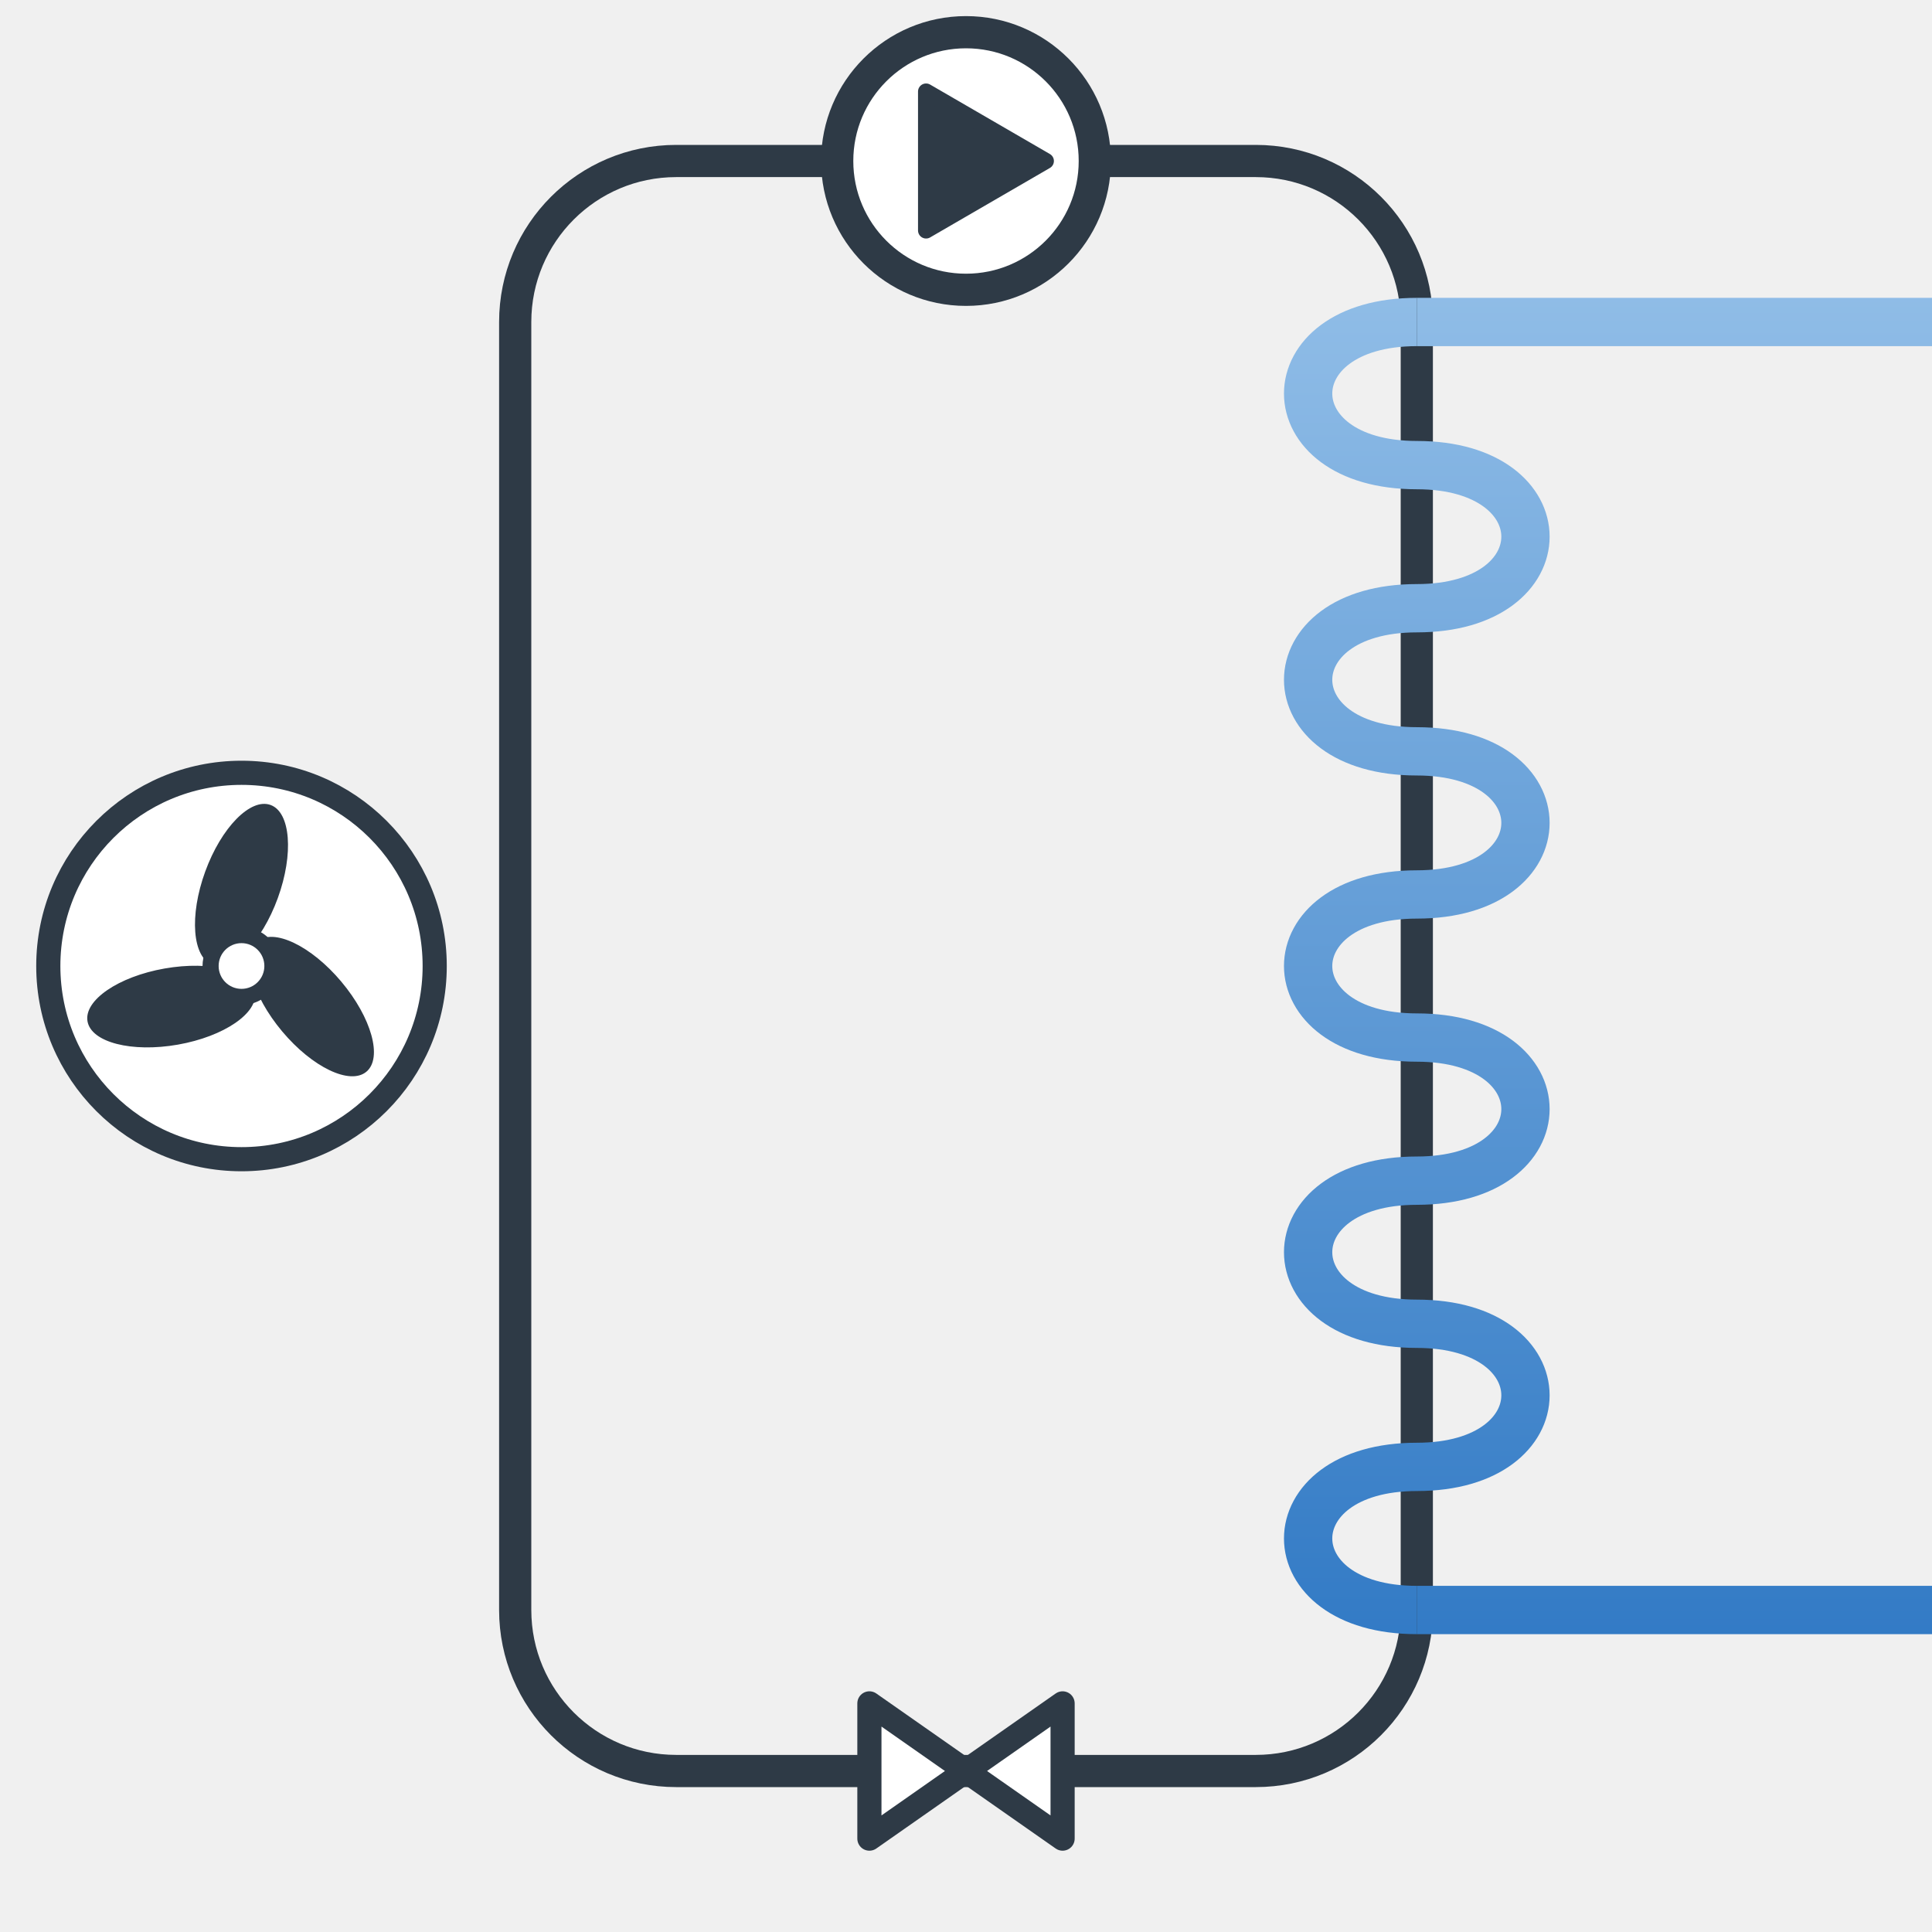
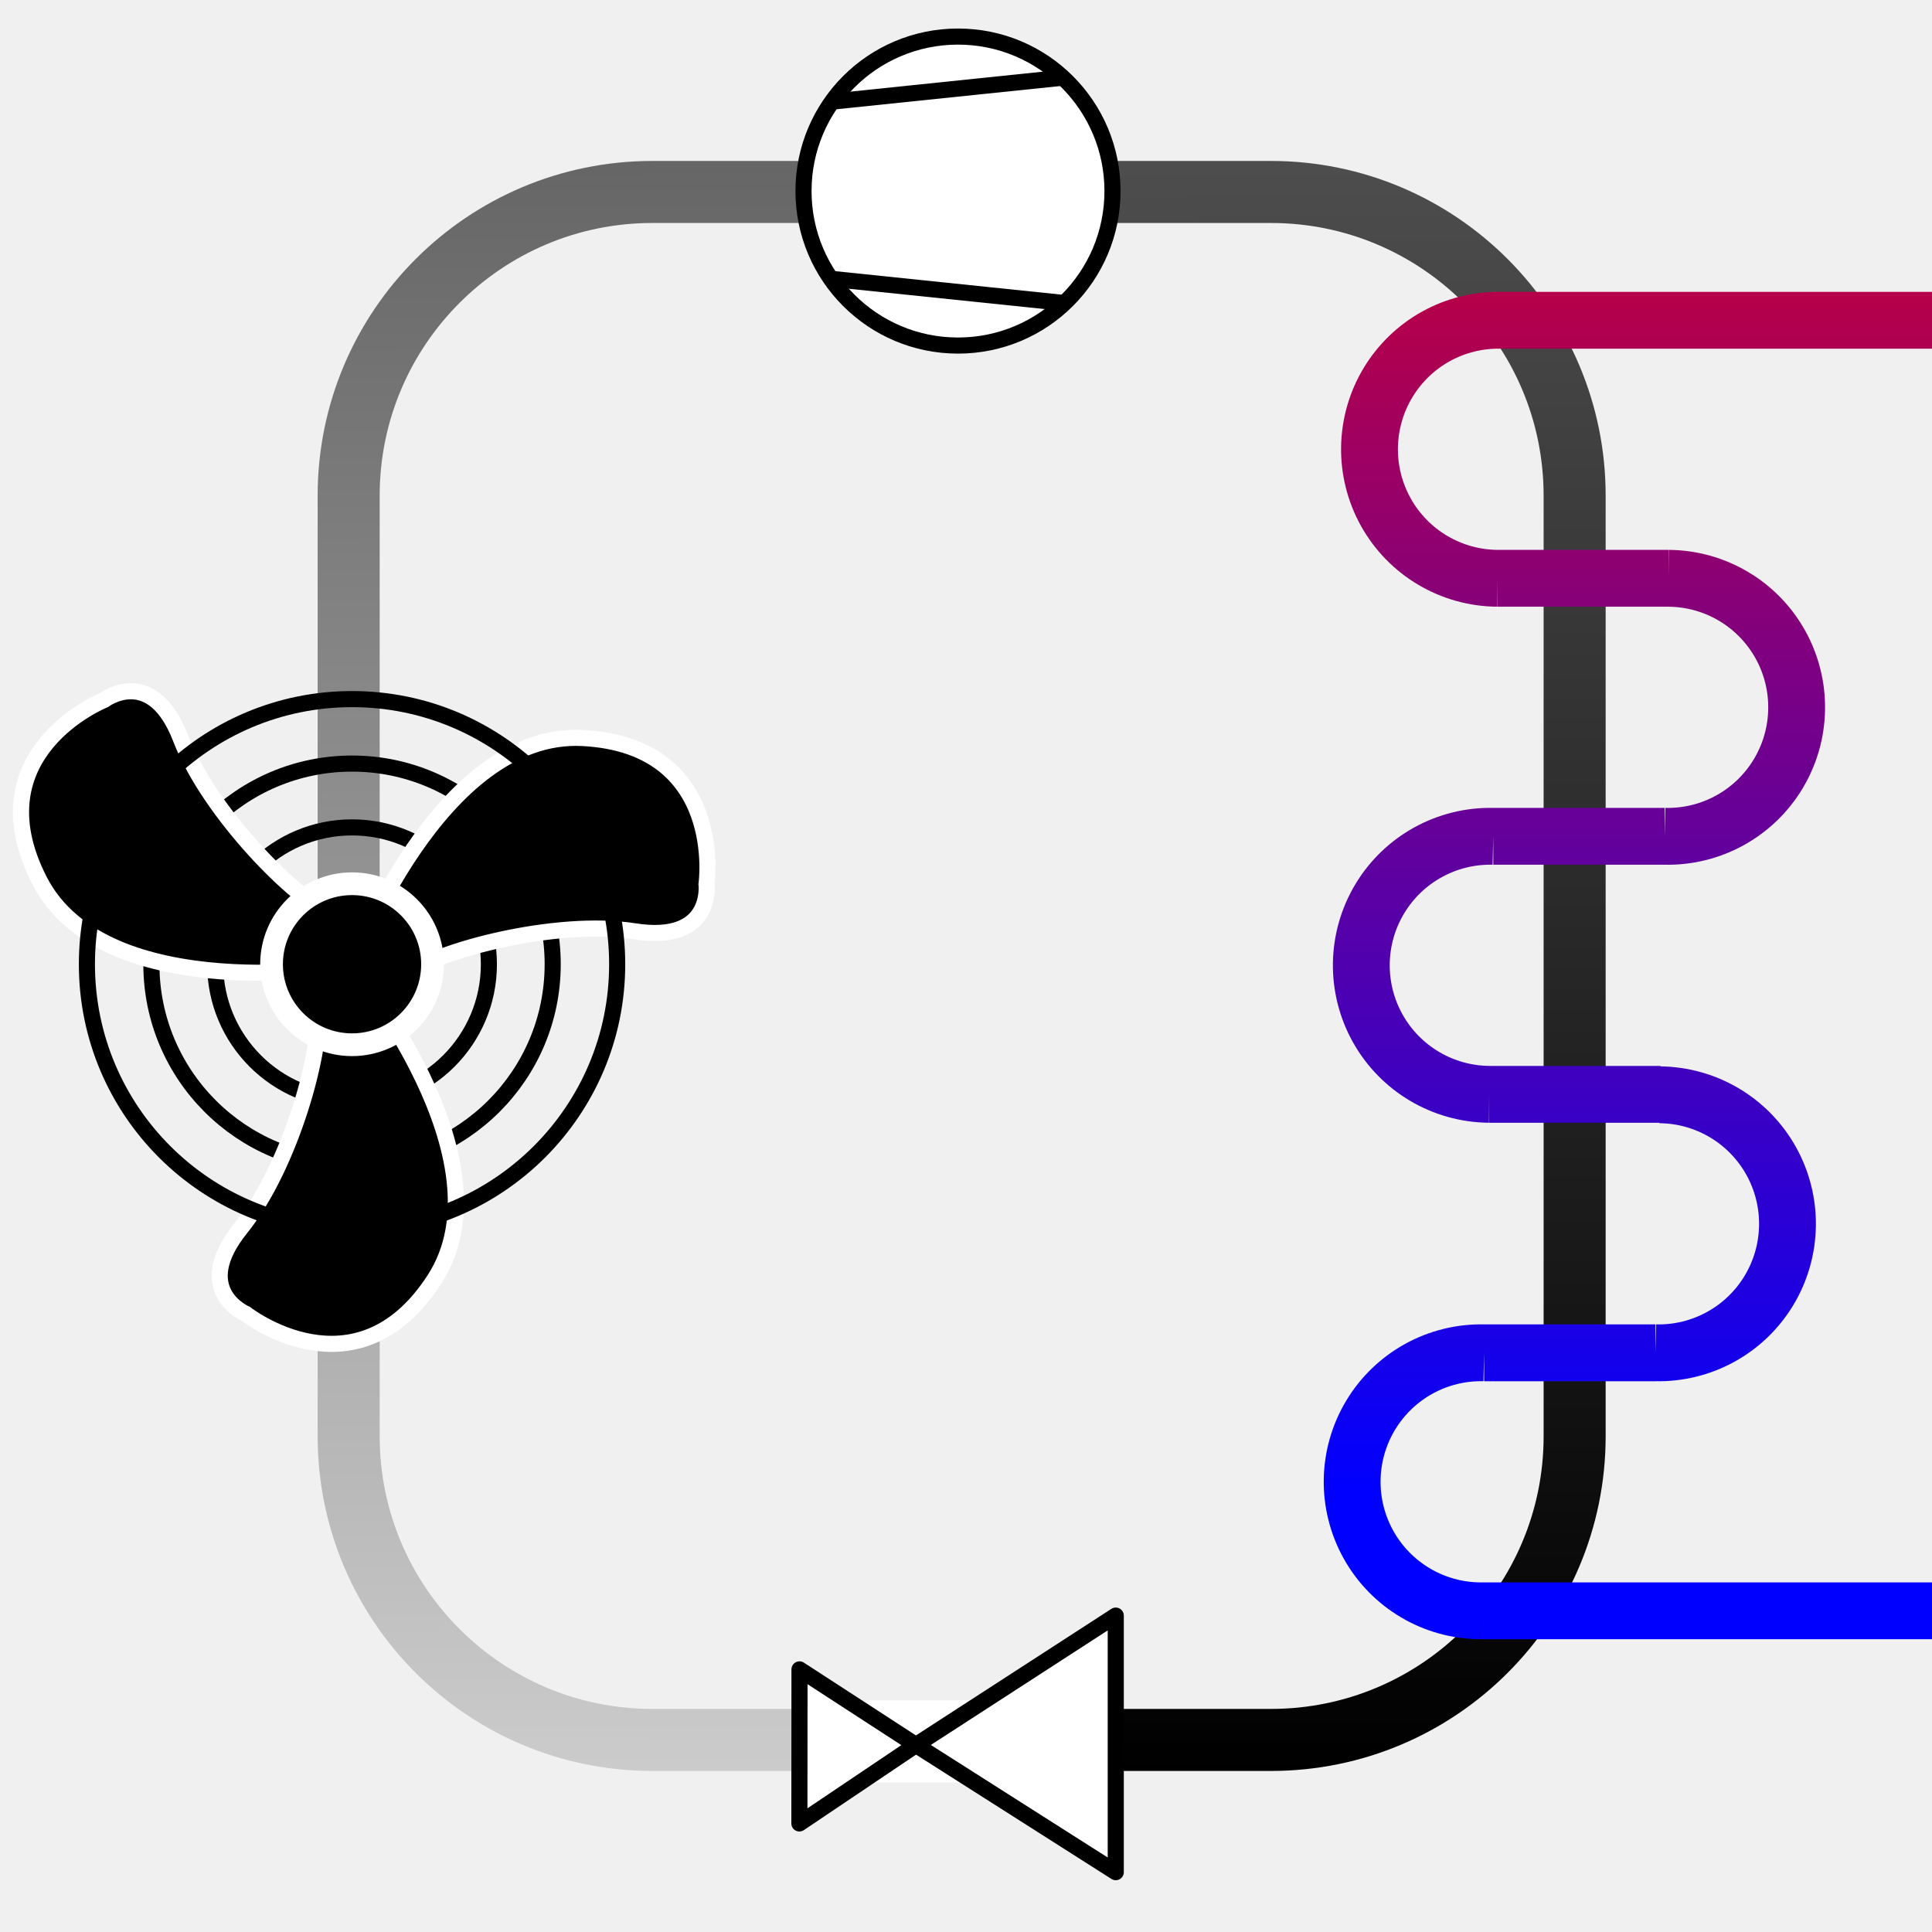
- <svg xmlns="http://www.w3.org/2000/svg" version="1.1" width="120mm" height="120mm" viewBox="0 0 120 120">
-   <defs>
-     <linearGradient id="ch" gradientUnits="userSpaceOnUse" x1="0" y1="15" x2="0" y2="105">
-       <stop offset="0" stop-color="#93BFE8" />
-       <stop offset="1" stop-color="#2F78C4" />
+ <svg xmlns="http://www.w3.org/2000/svg" xmlns:xlink="http://www.w3.org/1999/xlink" width="120mm" height="120mm" viewBox="0 0 120 120" version="1.1" id="svg103">
+   <defs id="defs97">
+     <linearGradient id="linearGradient1046">
+       <stop style="stop-color:#ff0000;stop-opacity:1" offset="0" id="stop1042" />
+       <stop style="stop-color:#0000ff;stop-opacity:1" offset="1" id="stop1044" />
    </linearGradient>
+     <linearGradient id="linearGradient858">
+       <stop style="stop-color:#cccccc;stop-opacity:1" offset="0" id="stop854" />
+       <stop style="stop-color:#666666;stop-opacity:1" offset="1" id="stop856" />
+     </linearGradient>
+     <linearGradient id="linearGradient850">
+       <stop style="stop-color:#000000;stop-opacity:1" offset="0" id="stop846" />
+       <stop style="stop-color:#4d4d4d;stop-opacity:1" offset="1" id="stop848" />
+     </linearGradient>
+     <clipPath clipPathUnits="userSpaceOnUse" id="clipPath840">
+       <rect style="fill:#ffff00;fill-rule:evenodd;stroke:none;stroke-width:0.293" id="rect842" width="60" height="120" x="34.494" y="73.804" />
+     </clipPath>
+     <linearGradient xlink:href="#linearGradient850" id="linearGradient852" x1="94.289" y1="184.071" x2="94.494" y2="84.097" gradientUnits="userSpaceOnUse" />
+     <linearGradient xlink:href="#linearGradient858" id="linearGradient860" x1="94.856" y1="184.449" x2="94.683" y2="84.097" gradientUnits="userSpaceOnUse" />
+     <linearGradient xlink:href="#linearGradient1046" id="linearGradient1048" x1="118.623" y1="61.977" x2="118.623" y2="166.657" gradientUnits="userSpaceOnUse" />
  </defs>
-   <rect x="32" y="10" width="56" height="100" rx="10" fill="none" stroke="#2E3A46" stroke-width="2" />
-   <circle cx="60" cy="10" r="8" fill="#FFFFFF" stroke="#2E3A46" stroke-width="2" />
-   <polygon points="57.52,5.685 57.52,14.315 64.96,10" fill="#2E3A46" stroke="#2E3A46" stroke-width="1" stroke-linejoin="round" />
-   <polygon points="54,105.8 54,114.2 60,110" fill="#FFFFFF" stroke="#2E3A46" stroke-width="1.5" stroke-linejoin="round" />
-   <polygon points="66,105.8 66,114.2 60,110" fill="#FFFFFF" stroke="#2E3A46" stroke-width="1.5" stroke-linejoin="round" />
-   <circle cx="15" cy="60" r="12" fill="#FFFFFF" stroke="#2E3A46" stroke-width="1.5" />
-   <ellipse cx="15" cy="54.96" rx="5.28" ry="2.4" transform="rotate(-70 15 54.96)" fill="#2E3A46" />
-   <ellipse cx="10.635" cy="62.52" rx="5.28" ry="2.4" transform="rotate(-190 10.635 62.52)" fill="#2E3A46" />
-   <ellipse cx="19.365" cy="62.52" rx="5.28" ry="2.4" transform="rotate(-310 19.365 62.52)" fill="#2E3A46" />
-   <circle cx="15" cy="60" r="1.92" fill="#FFFFFF" stroke="#2E3A46" stroke-width="1" />
-   <polyline points="120,20 88,20" fill="none" stroke="url(#ch)" stroke-width="3" stroke-linecap="butt" stroke-linejoin="round" />
-   <path d="M 88,20 C 79,20 79,28.889 88,28.889 C 97,28.889 97,37.778 88,37.778 C 79,37.778 79,46.667 88,46.667 C 97,46.667 97,55.556 88,55.556 C 79,55.556 79,64.444 88,64.444 C 97,64.444 97,73.333 88,73.333 C 79,73.333 79,82.222 88,82.222 C 97,82.222 97,91.111 88,91.111 C 79,91.111 79,100 88,100" fill="none" stroke="url(#ch)" stroke-width="3" stroke-linecap="butt" stroke-linejoin="round" />
-   <polyline points="88,100 120,100" fill="none" stroke="url(#ch)" stroke-width="3" stroke-linecap="butt" stroke-linejoin="round" />
+   <g id="layer1" transform="translate(-34.49405,-73.80357)">
+     <rect style="fill:none;stroke:url(#linearGradient860);stroke-width:3.853;stroke-linecap:round;stroke-linejoin:miter;stroke-miterlimit:4;stroke-dasharray:none" id="rect836" width="76.147" height="96.147" x="56.15" y="85.727" ry="18.866" clip-path="url(#clipPath840)" />
+     <circle style="fill:none;stroke:#000000;stroke-width:0.999;stroke-linecap:round;stroke-miterlimit:4;stroke-dasharray:none" id="circle870" cx="56.36" cy="133.694" r="8.5" />
+     <rect clip-path="url(#clipPath840)" ry="18.866" y="85.727" x="56.15" height="96.147" width="76.147" id="rect844" style="fill:none;stroke:url(#linearGradient852);stroke-width:3.853;stroke-linecap:round;stroke-linejoin:miter;stroke-miterlimit:4;stroke-dasharray:none" transform="matrix(-1,0,0,1,188.4476,0)" />
+     <path id="path914" style="fill:none;stroke:url(#linearGradient1048);stroke-width:3.53;stroke-linecap:butt;stroke-linejoin:miter;stroke-miterlimit:4;stroke-dasharray:none;stroke-opacity:1" d="m 126.422,173.854 h 28.108 M 127.611,93.696 h 26.906 m -27.018,16.026 a 8.004,8.014 0 0 1 -6.923,-4.098 8.004,8.014 0 0 1 0.128,-8.051 8.004,8.014 0 0 1 7.049,-3.876 m -0.254,16.026 h 10.645 m 0,0 a 8.004,8.014 0 0 1 6.923,4.098 8.004,8.014 0 0 1 -0.128,8.051 8.004,8.014 0 0 1 -7.049,3.876 m -10.899,16.026 a 8.004,8.014 0 0 1 -6.923,-4.098 8.004,8.014 0 0 1 0.128,-8.051 8.004,8.014 0 0 1 7.049,-3.876 m 10.33,16.054 a 8.004,8.014 0 0 1 6.923,4.098 8.004,8.014 0 0 1 -0.128,8.051 8.004,8.014 0 0 1 -7.049,3.876 m -10.899,16.026 a 8.004,8.014 0 0 1 -6.923,-4.098 8.004,8.014 0 0 1 0.128,-8.051 8.004,8.014 0 0 1 7.049,-3.876 m 0,0 h 10.645 m -10.33,-16.054 h 10.645 m -10.391,-16.026 h 10.645" />
+     <circle r="12.463" cy="133.694" cx="56.36" id="circle872" style="fill:none;stroke:#000000;stroke-width:1;stroke-linecap:round;stroke-miterlimit:4;stroke-dasharray:none" />
+     <path id="path860" d="m 56.365,133.804 c 0,0 5.388,-14.624 14.316,-14.162 8.928,0.462 7.697,9.082 7.697,9.082 0,0 0.462,3.694 -4.464,2.925 -4.926,-0.77 -12.315,1.231 -14.008,2.617 -1.693,1.385 -3.54,-0.462 -3.54,-0.462 z" style="fill:#000000;stroke:#ffffff;stroke-width:1;stroke-linecap:butt;stroke-linejoin:miter;stroke-miterlimit:4;stroke-dasharray:none;stroke-opacity:1" />
+     <path id="path866" d="m 56.365,133.804 c 0,0 9.971,11.978 5.107,19.479 -4.864,7.501 -11.714,2.124 -11.714,2.124 0,0 -3.43,-1.447 -0.301,-5.328 3.129,-3.881 5.091,-11.28 4.738,-13.44 -0.353,-2.159 2.17,-2.835 2.17,-2.835 z" style="fill:#000000;stroke:#ffffff;stroke-width:1;stroke-linecap:butt;stroke-linejoin:miter;stroke-miterlimit:4;stroke-dasharray:none;stroke-opacity:1" />
+     <path style="fill:#000000;stroke:#ffffff;stroke-width:1;stroke-linecap:butt;stroke-linejoin:miter;stroke-miterlimit:4;stroke-dasharray:none;stroke-opacity:1" d="m 56.365,133.804 c 0,0 -15.358,2.646 -19.422,-5.317 -4.064,-7.963 4.017,-11.206 4.017,-11.206 0,0 2.969,-2.247 4.765,2.404 1.796,4.651 7.224,10.049 9.27,10.823 2.046,0.774 1.37,3.297 1.37,3.297 z" id="path864" />
+     <circle r="5" cy="133.694" cx="56.36" id="path862" style="fill:#000000;stroke:#ffffff;stroke-width:1.412;stroke-linecap:round" />
+     <circle style="fill:none;stroke:#000000;stroke-width:1;stroke-linecap:round;stroke-miterlimit:4;stroke-dasharray:none" id="circle874" cx="56.36" cy="133.694" r="16.468" />
+     <g id="g1453" transform="matrix(-1,0,0,1,187.9953,0)">
+       <circle r="9.596" cy="85.671" cx="93.998" id="path1056" style="fill:#ffffff;stroke:#000000;stroke-width:1;stroke-linecap:round;stroke-linejoin:miter;stroke-miterlimit:4;stroke-dasharray:none;stroke-opacity:1" />
+       <path style="fill:none;stroke:#000000;stroke-width:1;stroke-linecap:butt;stroke-linejoin:miter;stroke-miterlimit:4;stroke-dasharray:none;stroke-opacity:1" d="m 87.496,78.629 14.298,1.484" id="path873" />
+       <path id="path875" d="m 87.496,92.614 14.298,-1.484" style="fill:none;stroke:#000000;stroke-width:1;stroke-linecap:butt;stroke-linejoin:miter;stroke-miterlimit:4;stroke-dasharray:none;stroke-opacity:1" />
+     </g>
+     <rect y="179.416" x="88.277" height="5.103" width="12.662" id="rect1072-6" style="fill:#ffffff;stroke:none;stroke-width:1;stroke-linecap:round;stroke-linejoin:miter;stroke-miterlimit:4;stroke-dasharray:none;stroke-opacity:1" />
+     <g id="g879" transform="matrix(-1,0,0,1,185.5077,0.3054348)">
+       <path id="path867" d="m 94.123,181.884 7.232,-4.697 0.007,9.568 z" style="fill:#ffffff;stroke:#000000;stroke-width:1;stroke-linecap:butt;stroke-linejoin:round;stroke-miterlimit:4;stroke-dasharray:none;stroke-opacity:1" />
+       <path id="path871" d="m 94.123,181.884 -12.411,7.897 -3e-6,-15.935 z" style="fill:#ffffff;stroke:#000000;stroke-width:1;stroke-linecap:butt;stroke-linejoin:round;stroke-miterlimit:4;stroke-dasharray:none;stroke-opacity:1" />
+     </g>
+   </g>
</svg>
